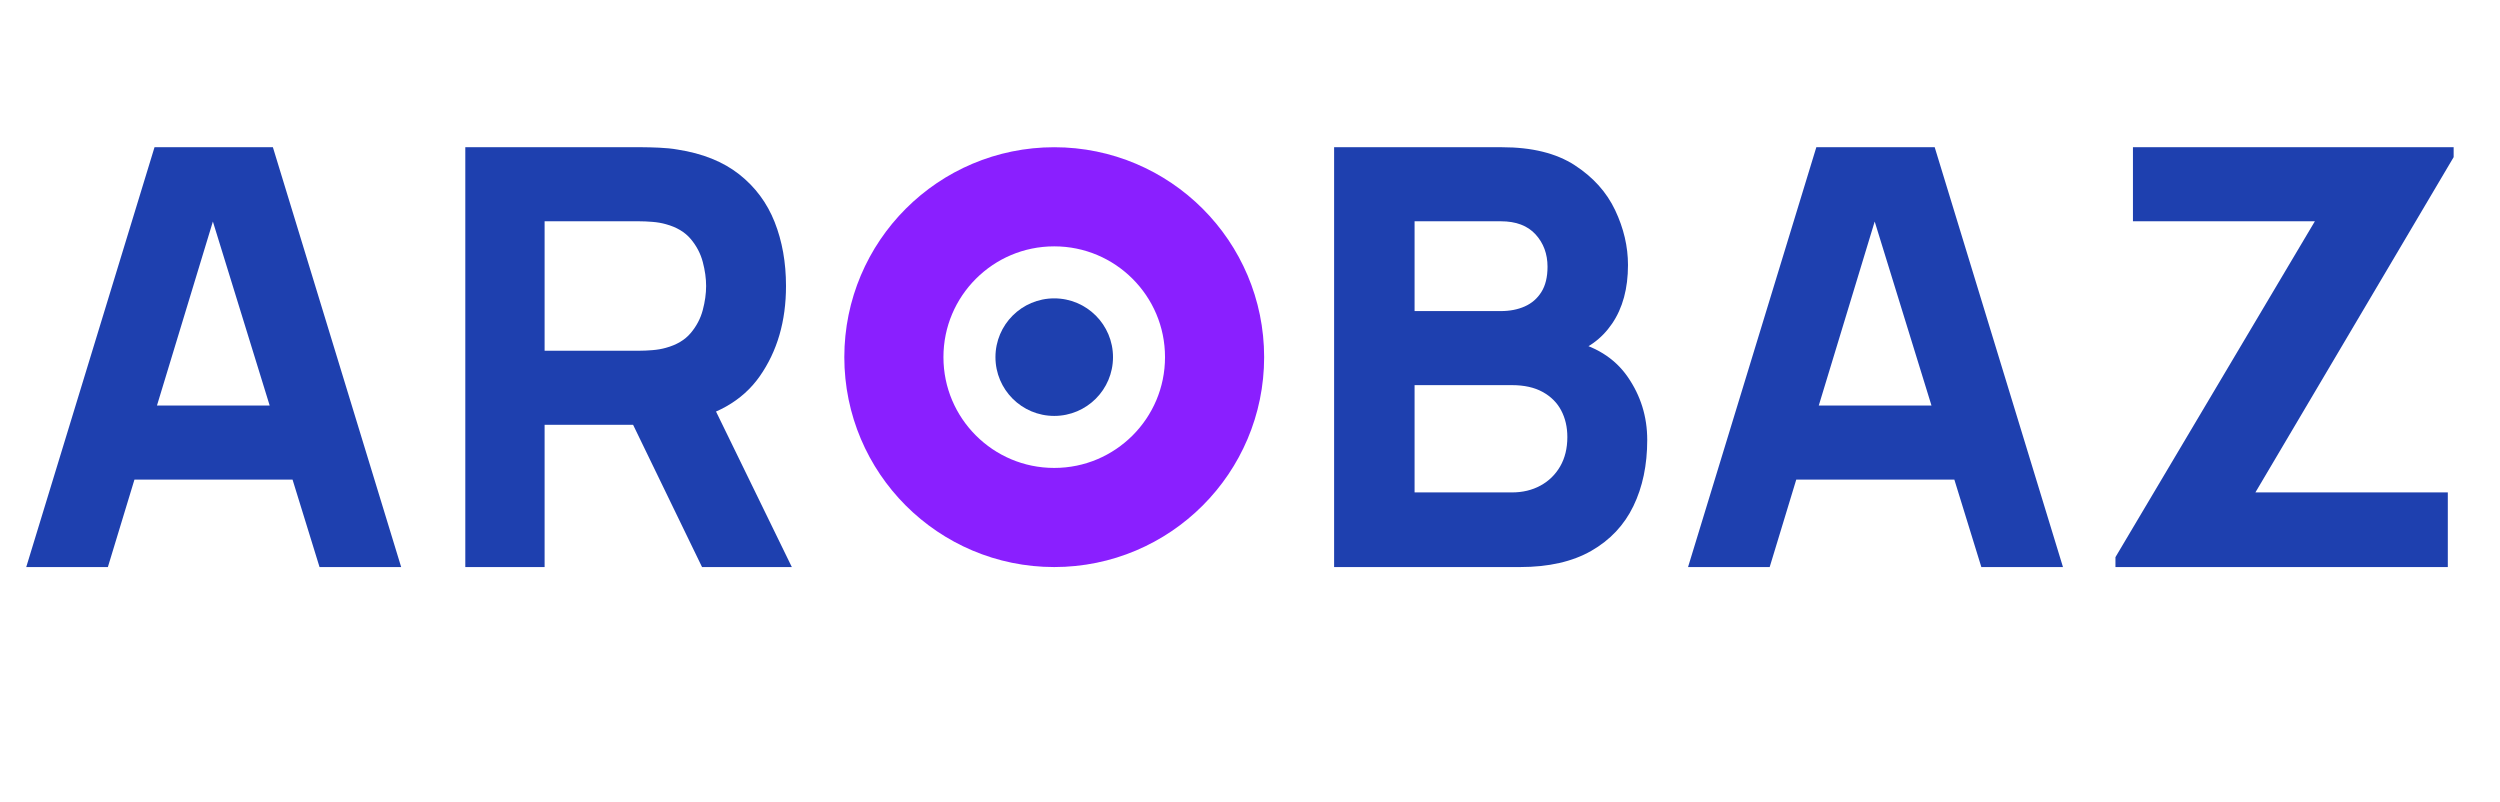
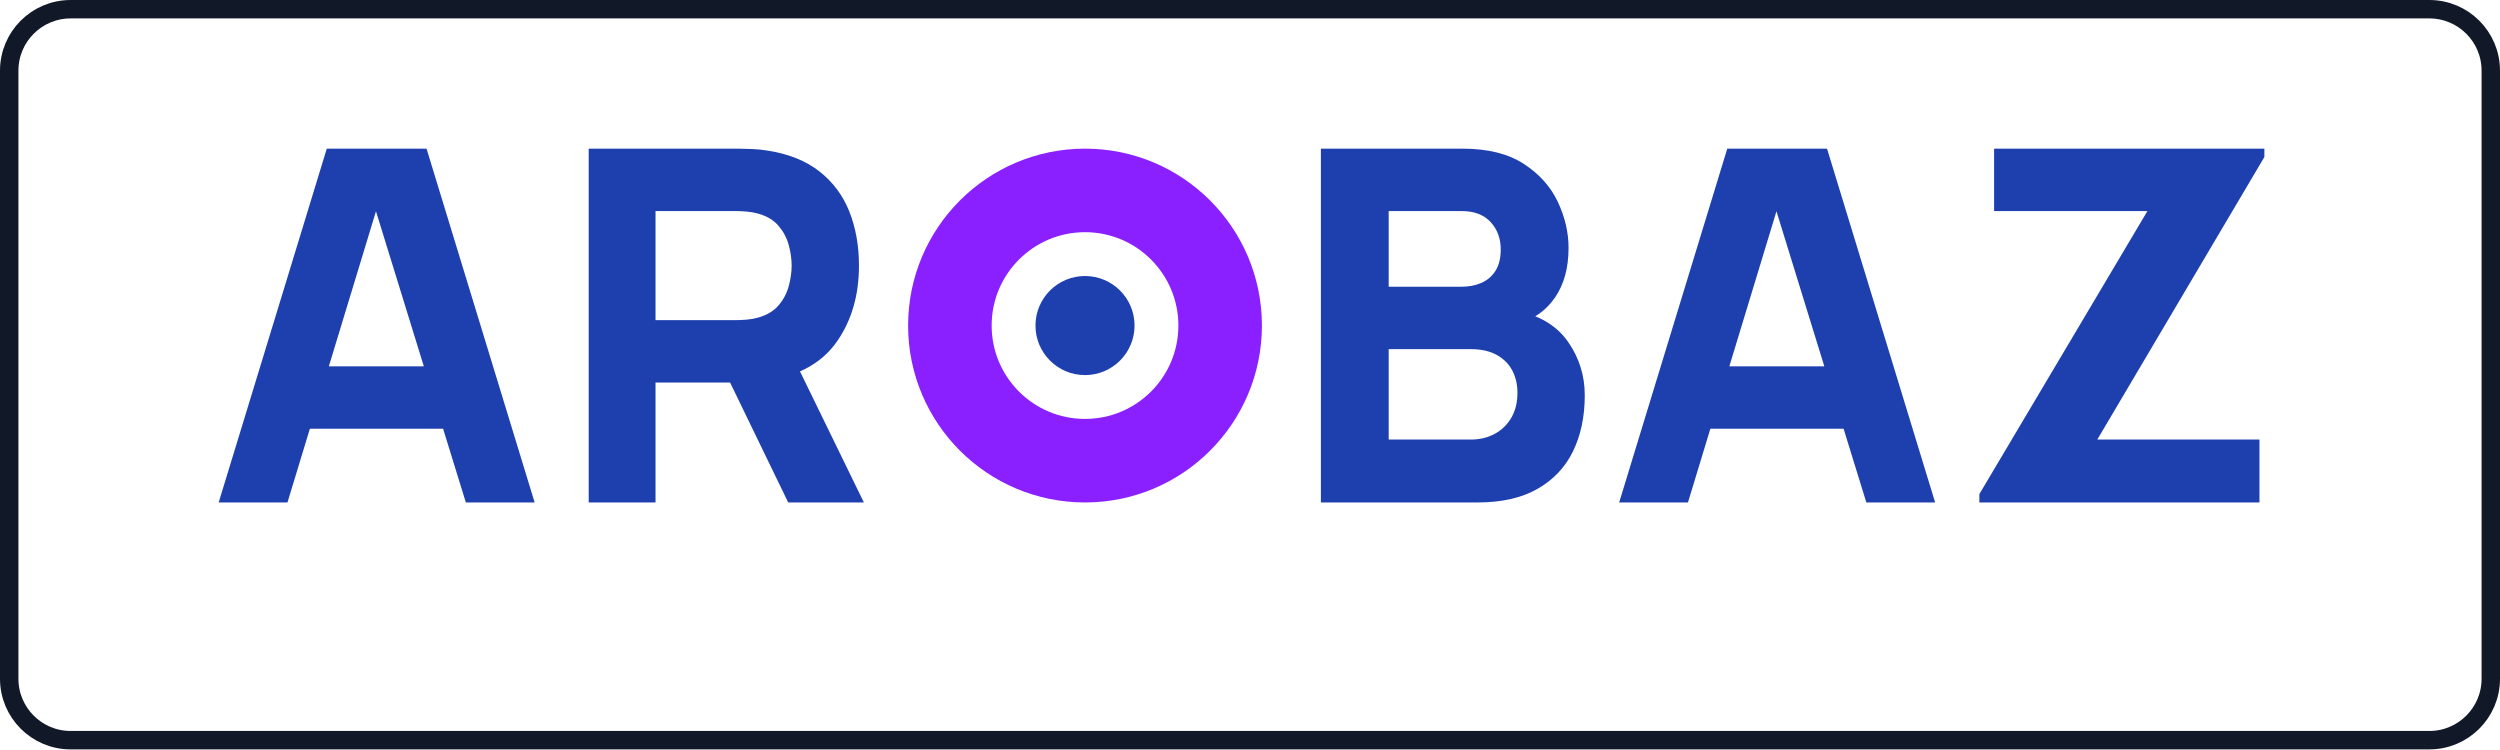
- <svg xmlns="http://www.w3.org/2000/svg" viewBox="-2 0 343 110">
-   <path d="M1.6 77.8 19.2 20.2H35.44L53.04 77.8H41.84L26.16 27H28.24L12.8 77.8ZM12.16 65.8V55.64H42.56V65.8Z" fill="#1E40AF" />
-   <path d="M61.84 77.8V20.2H86.16Q87.0 20.2 88.42 20.26Q89.84 20.32 90.96 20.52Q96.12 21.32 99.42 23.92Q102.72 26.52 104.28 30.46Q105.84 34.4 105.84 39.24Q105.84 46.48 102.24 51.62Q98.64 56.76 90.96 57.96L86.16 58.28H72.72V77.8ZM94.32 77.8 82.96 54.36 94.16 52.2 106.64 77.8ZM72.72 48.12H85.68Q86.52 48.12 87.52 48.04Q88.52 47.96 89.36 47.72Q91.56 47.12 92.76 45.7Q93.96 44.28 94.42 42.54Q94.88 40.8 94.88 39.24Q94.88 37.68 94.42 35.94Q93.96 34.2 92.76 32.78Q91.56 31.36 89.36 30.76Q88.52 30.52 87.52 30.44Q86.52 30.36 85.68 30.36H72.72Z" fill="#1E40AF" />
-   <circle cx="142.64" cy="49.0" r="22" fill="none" stroke="#8A1FFF" stroke-width="13.6" />
-   <circle cx="142.64" cy="49.0" r="8.064" fill="#1E40AF" />
-   <path d="M181.04 77.8V20.2H204.08Q210.24 20.2 214.04 22.66Q217.84 25.12 219.6 28.84Q221.36 32.56 221.36 36.36Q221.36 41.2 219.18 44.4Q217.0 47.6 213.2 48.68V46.68Q218.6 47.8 221.3 51.68Q224.0 55.56 224.0 60.36Q224.0 65.52 222.1 69.44Q220.2 73.36 216.32 75.58Q212.44 77.8 206.56 77.8ZM192.08 67.56H205.44Q207.64 67.56 209.36 66.62Q211.08 65.68 212.06 63.98Q213.04 62.28 213.04 59.96Q213.04 57.92 212.2 56.32Q211.36 54.72 209.66 53.78Q207.96 52.84 205.44 52.84H192.08ZM192.08 42.68H203.92Q205.76 42.68 207.2 42.04Q208.64 41.4 209.48 40.06Q210.32 38.72 210.32 36.6Q210.32 33.96 208.68 32.16Q207.04 30.36 203.92 30.36H192.08Z" fill="#1E40AF" />
-   <path d="M229.6 77.8 247.2 20.2H263.44L281.04 77.8H269.84L254.16 27H256.24L240.8 77.8ZM240.16 65.8V55.64H270.56V65.8Z" fill="#1E40AF" />
-   <path d="M288.24 77.8V76.44L315.6 30.36H290.64V20.2H334.64V21.56L307.44 67.56H333.84V77.8Z" fill="#1E40AF" />
+ <svg xmlns="http://www.w3.org/2000/svg" viewBox="0 0 407 122">
+   <rect x="1.5" y="1.5" width="404" height="119" rx="10" fill="none" stroke="#111827" stroke-width="3" />
+   <g transform="translate(34,4)">
+     <path d="M1.6 77.8 19.2 20.2H35.44L53.04 77.8H41.84L26.16 27H28.24L12.8 77.8ZM12.16 65.8V55.64H42.56V65.8Z" fill="#1E40AF" />
+     <path d="M61.84 77.8V20.2H86.16Q87.0 20.2 88.42 20.26Q89.84 20.32 90.96 20.52Q96.12 21.32 99.42 23.92Q102.72 26.52 104.28 30.46Q105.84 34.4 105.84 39.24Q105.84 46.48 102.24 51.62Q98.64 56.76 90.96 57.96L86.16 58.28H72.72V77.8ZM94.32 77.8 82.96 54.36 94.16 52.2 106.64 77.8ZM72.72 48.12H85.68Q86.52 48.12 87.52 48.04Q88.52 47.96 89.36 47.72Q91.56 47.12 92.76 45.7Q93.96 44.28 94.42 42.54Q94.88 40.8 94.88 39.24Q94.88 37.68 94.42 35.94Q93.96 34.2 92.76 32.78Q91.56 31.36 89.36 30.76Q88.52 30.52 87.52 30.44Q86.52 30.36 85.68 30.36H72.72Z" fill="#1E40AF" />
+     <circle cx="142.64" cy="49.0" r="22" fill="none" stroke="#8A1FFF" stroke-width="13.6" />
+     <circle cx="142.64" cy="49.0" r="8.064" fill="#1E40AF" />
+     <path d="M181.04 77.8V20.2H204.08Q210.24 20.2 214.04 22.66Q217.84 25.12 219.6 28.84Q221.36 32.56 221.36 36.36Q221.36 41.2 219.18 44.4Q217.0 47.6 213.2 48.68V46.68Q218.6 47.8 221.3 51.68Q224.0 55.56 224.0 60.36Q224.0 65.52 222.1 69.44Q220.2 73.36 216.32 75.58Q212.44 77.8 206.56 77.8ZM192.08 67.56H205.44Q207.64 67.56 209.36 66.62Q211.08 65.68 212.06 63.98Q213.04 62.28 213.04 59.96Q213.04 57.92 212.2 56.32Q211.36 54.72 209.66 53.78Q207.96 52.84 205.44 52.84H192.08ZM192.08 42.68H203.92Q205.76 42.68 207.2 42.04Q208.64 41.4 209.48 40.06Q210.32 38.72 210.32 36.6Q210.32 33.96 208.68 32.16Q207.04 30.36 203.92 30.36H192.08Z" fill="#1E40AF" />
+     <path d="M229.6 77.8 247.2 20.2H263.44L281.04 77.8H269.84L254.16 27H256.24L240.8 77.8ZM240.16 65.8V55.64H270.56V65.8Z" fill="#1E40AF" />
+     <path d="M288.24 77.8V76.44L315.6 30.36H290.64V20.2H334.64V21.56L307.44 67.56H333.84V77.8Z" fill="#1E40AF" />
+   </g>
</svg>
